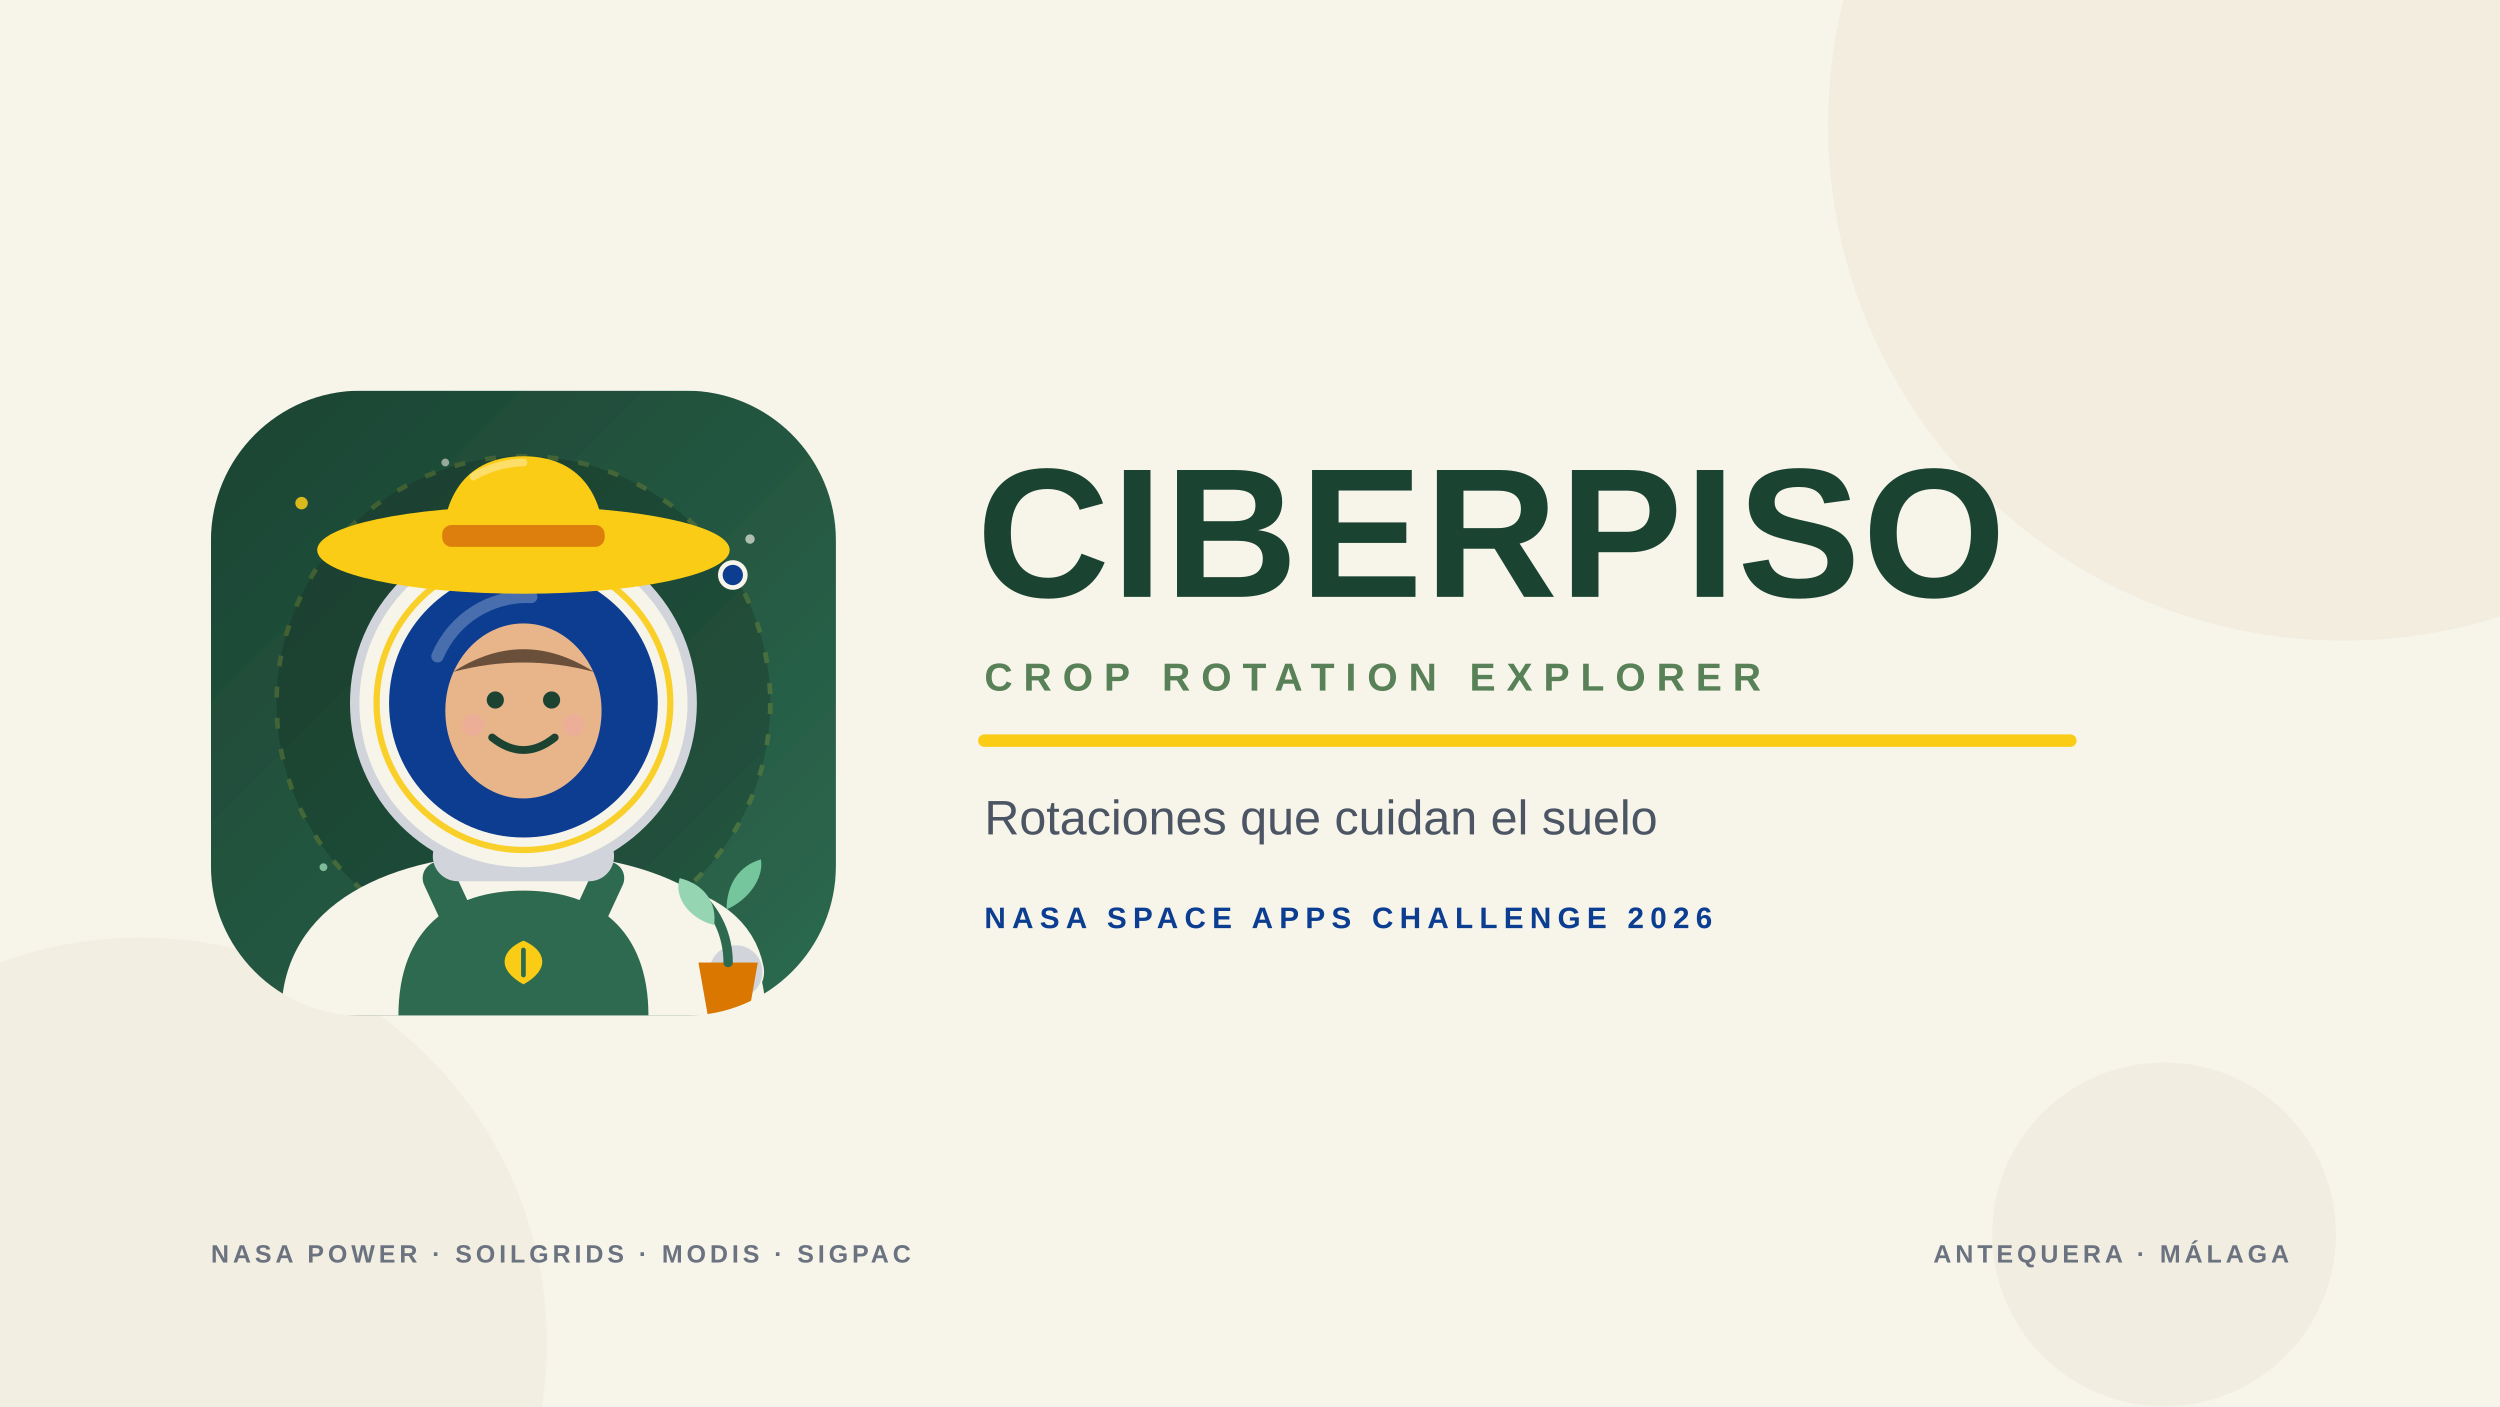
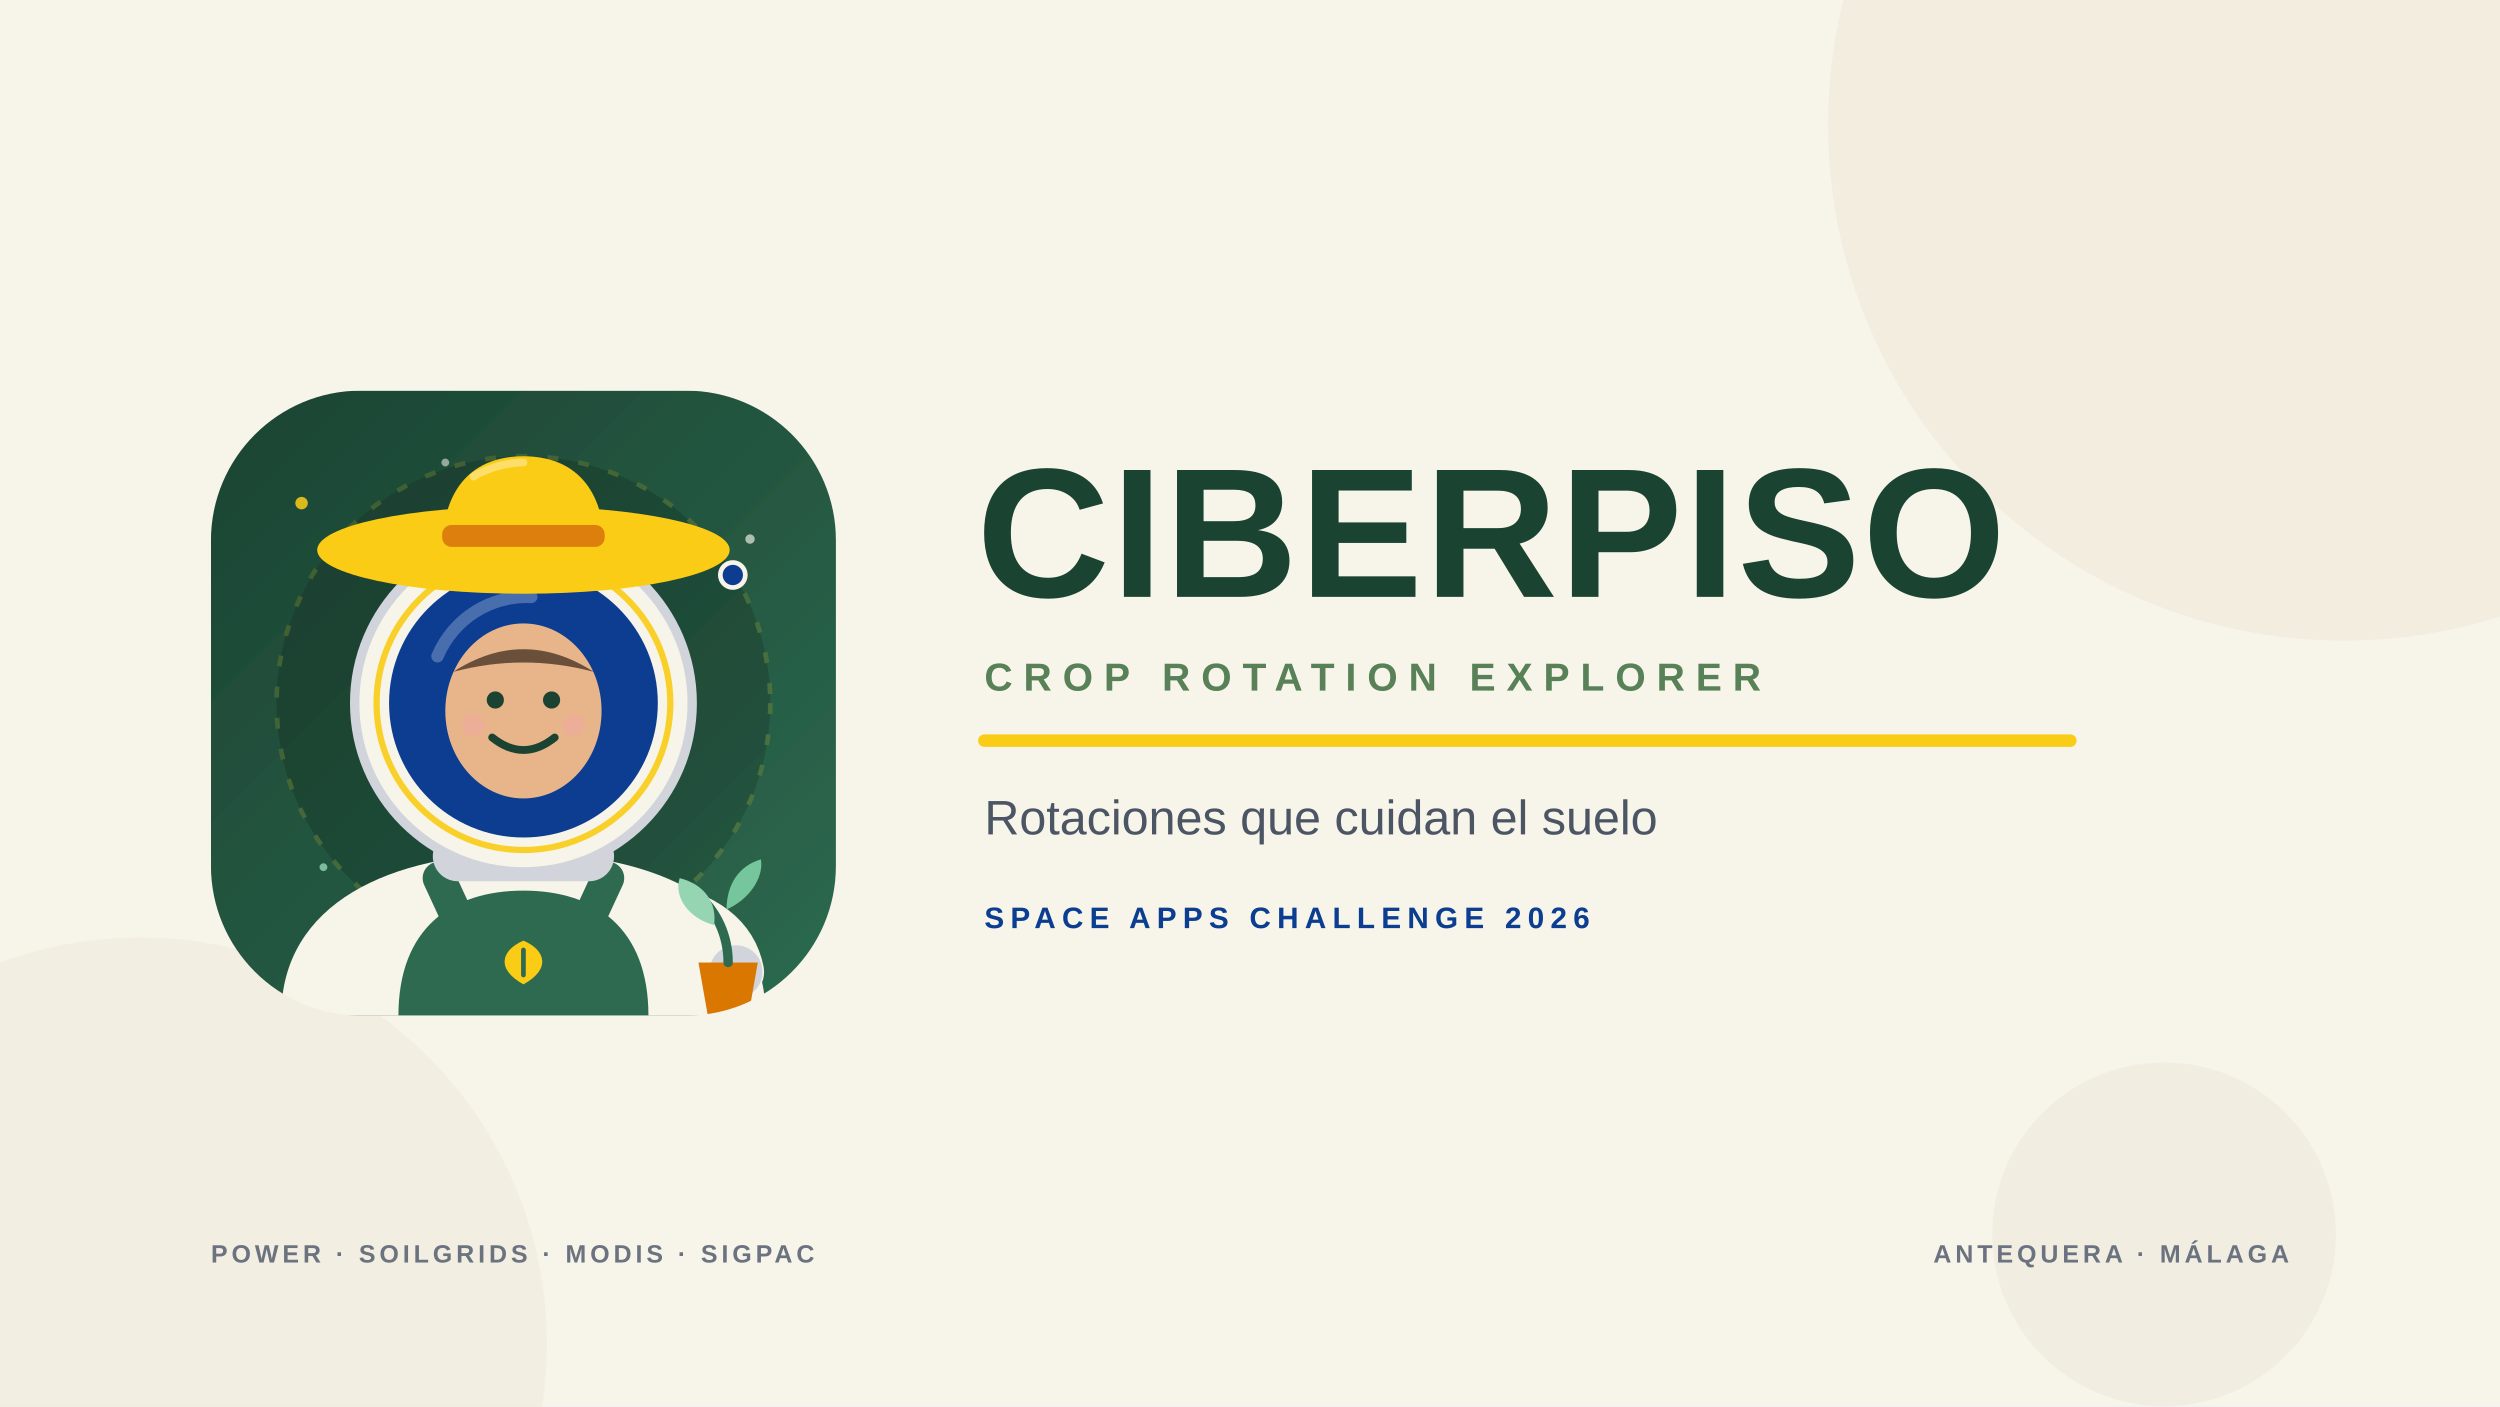
<svg xmlns="http://www.w3.org/2000/svg" width="1600" height="900" viewBox="0 0 1600 900">
  <defs>
    <linearGradient id="mascotBg" x1="0" y1="0" x2="1" y2="1">
      <stop offset="0" stop-color="#1B4332" />
      <stop offset="1" stop-color="#2D6A4F" />
    </linearGradient>
    <filter id="softShadow" x="-20%" y="-20%" width="140%" height="140%">
      <feDropShadow dx="0" dy="18" stdDeviation="18" flood-color="#1B4332" flood-opacity="0.20" />
    </filter>
    <clipPath id="iconClip">
      <rect x="0" y="0" width="400" height="400" rx="96" />
    </clipPath>
  </defs>
  <rect width="1600" height="900" fill="#F7F4EA" />
  <circle cx="1500" cy="80" r="330" fill="#EFEAD9" opacity="0.65" />
  <circle cx="90" cy="860" r="260" fill="#EFEAD9" opacity="0.55" />
  <circle cx="1385" cy="790" r="110" fill="#E9E5D8" opacity="0.45" />
  <g transform="translate(135,250)" filter="url(#softShadow)" clip-path="url(#iconClip)">
    <rect x="0" y="0" width="400" height="400" fill="url(#mascotBg)" />
    <circle cx="200" cy="200" r="158" stroke="#FACC15" stroke-width="3" opacity="0.16" stroke-dasharray="7 13" />
    <circle cx="58" cy="72" r="4" fill="#FACC15" opacity="0.85" />
    <circle cx="345" cy="95" r="3" fill="#F7F4EA" opacity="0.65" />
    <circle cx="72" cy="305" r="2.5" fill="#95D5B2" opacity="0.8" />
    <circle cx="150" cy="46" r="2.5" fill="#F7F4EA" opacity="0.55" />
    <path d="M45 400 C45 328 115 296 200 296 C285 296 355 328 355 400 Z" fill="#F7F4EA" />
    <path d="M120 400 C120 344 154 320 200 320 C246 320 280 344 280 400 Z" fill="#2D6A4F" />
    <path d="M146 312 L171 366" stroke="#2D6A4F" stroke-width="21" stroke-linecap="round" />
    <path d="M254 312 L229 366" stroke="#2D6A4F" stroke-width="21" stroke-linecap="round" />
    <rect x="142" y="282" width="116" height="32" rx="16" fill="#D1D5DB" />
    <circle cx="200" cy="200" r="108" fill="#F7F4EA" stroke="#D1D5DB" stroke-width="6" />
    <circle cx="200" cy="200" r="86" fill="#0B3D91" />
    <ellipse cx="200" cy="205" rx="50" ry="56" fill="#E8B48A" />
    <path d="M155 180 Q200 151 245 180 Q200 168 155 180" fill="#6B4F3A" />
    <circle cx="182" cy="198" r="5.5" fill="#1B4332" />
    <circle cx="218" cy="198" r="5.5" fill="#1B4332" />
    <path d="M180 222 Q200 238 220 222" stroke="#1B4332" stroke-width="5" fill="none" stroke-linecap="round" />
    <circle cx="168" cy="214" r="7" fill="#F4A6A6" opacity="0.45" />
    <circle cx="232" cy="214" r="7" fill="#F4A6A6" opacity="0.45" />
    <path d="M145 170 A62 62 0 0 1 205 132" stroke="#FFFFFF" stroke-width="8" opacity="0.25" fill="none" stroke-linecap="round" />
    <circle cx="200" cy="200" r="94" stroke="#FACC15" stroke-width="4" fill="none" opacity="0.9" />
    <ellipse cx="200" cy="102" rx="132" ry="28" fill="#FACC15" />
    <path d="M148 102 C148 62 168 42 200 42 C232 42 252 62 252 102 Z" fill="#FACC15" />
    <rect x="148" y="86" width="104" height="14" rx="6" fill="#D97706" opacity="0.9" />
    <path d="M168 55 C180 48 192 46 200 46" stroke="#FDE68A" stroke-width="5" opacity="0.7" stroke-linecap="round" fill="none" />
    <path d="M282 332 C316 338 332 352 336 372" stroke="#F7F4EA" stroke-width="36" stroke-linecap="round" fill="none" />
    <circle cx="336" cy="372" r="17" fill="#D1D5DB" />
    <path d="M312 366 L350 366 L344 400 L318 400 Z" fill="#D97706" />
    <path d="M331 366 C331 348 323 334 315 326" stroke="#2D6A4F" stroke-width="6" fill="none" stroke-linecap="round" />
    <path d="M322 342 C306 338 296 324 300 312 C316 316 324 328 322 342 Z" fill="#95D5B2" />
    <path d="M330 332 C344 326 354 312 352 300 C338 304 330 316 330 332 Z" fill="#74C69D" />
    <path d="M200 352 C214 358 218 370 200 380 C182 370 186 358 200 352 Z" fill="#FACC15" />
    <path d="M200 358 L200 374" stroke="#2D6A4F" stroke-width="3" stroke-linecap="round" />
    <circle cx="334" cy="118" r="8" fill="#0B3D91" stroke="#F7F4EA" stroke-width="3" />
  </g>
  <text x="625" y="382" font-family="Segoe UI Variable Display, Segoe UI, Arial, sans-serif" font-size="118" font-weight="800" letter-spacing="1.2" fill="#1B4332">CIBERPISO</text>
  <text x="630" y="442" font-family="Segoe UI, Arial, sans-serif" font-size="25" font-weight="600" letter-spacing="7" fill="#588157">CROP ROTATION EXPLORER</text>
  <line x1="630" y1="474" x2="1325" y2="474" stroke="#FACC15" stroke-width="8" stroke-linecap="round" />
  <text x="630" y="534" font-family="Segoe UI, Arial, sans-serif" font-size="31" font-weight="400" fill="#4B5563">Rotaciones que cuidan el suelo</text>
-   <text x="630" y="594" font-family="Segoe UI, Arial, sans-serif" font-size="19" font-weight="700" letter-spacing="4" fill="#0B3D91">NASA SPACE APPS CHALLENGE 2026</text>
-   <text x="135" y="808" font-family="Segoe UI, Arial, sans-serif" font-size="16" font-weight="600" letter-spacing="2.5" fill="#6B7280">NASA POWER · SOILGRIDS · MODIS · SIGPAC</text>
+   <text x="630" y="594" font-family="Segoe UI, Arial, sans-serif" font-size="19" font-weight="700" letter-spacing="4" fill="#0B3D91">SPACE APPS CHALLENGE 2026</text>
+   <text x="135" y="808" font-family="Segoe UI, Arial, sans-serif" font-size="16" font-weight="600" letter-spacing="2.5" fill="#6B7280">POWER · SOILGRIDS · MODIS · SIGPAC</text>
  <text x="1465" y="808" text-anchor="end" font-family="Segoe UI, Arial, sans-serif" font-size="16" font-weight="600" letter-spacing="2.5" fill="#6B7280">ANTEQUERA · MÁLAGA</text>
</svg>
